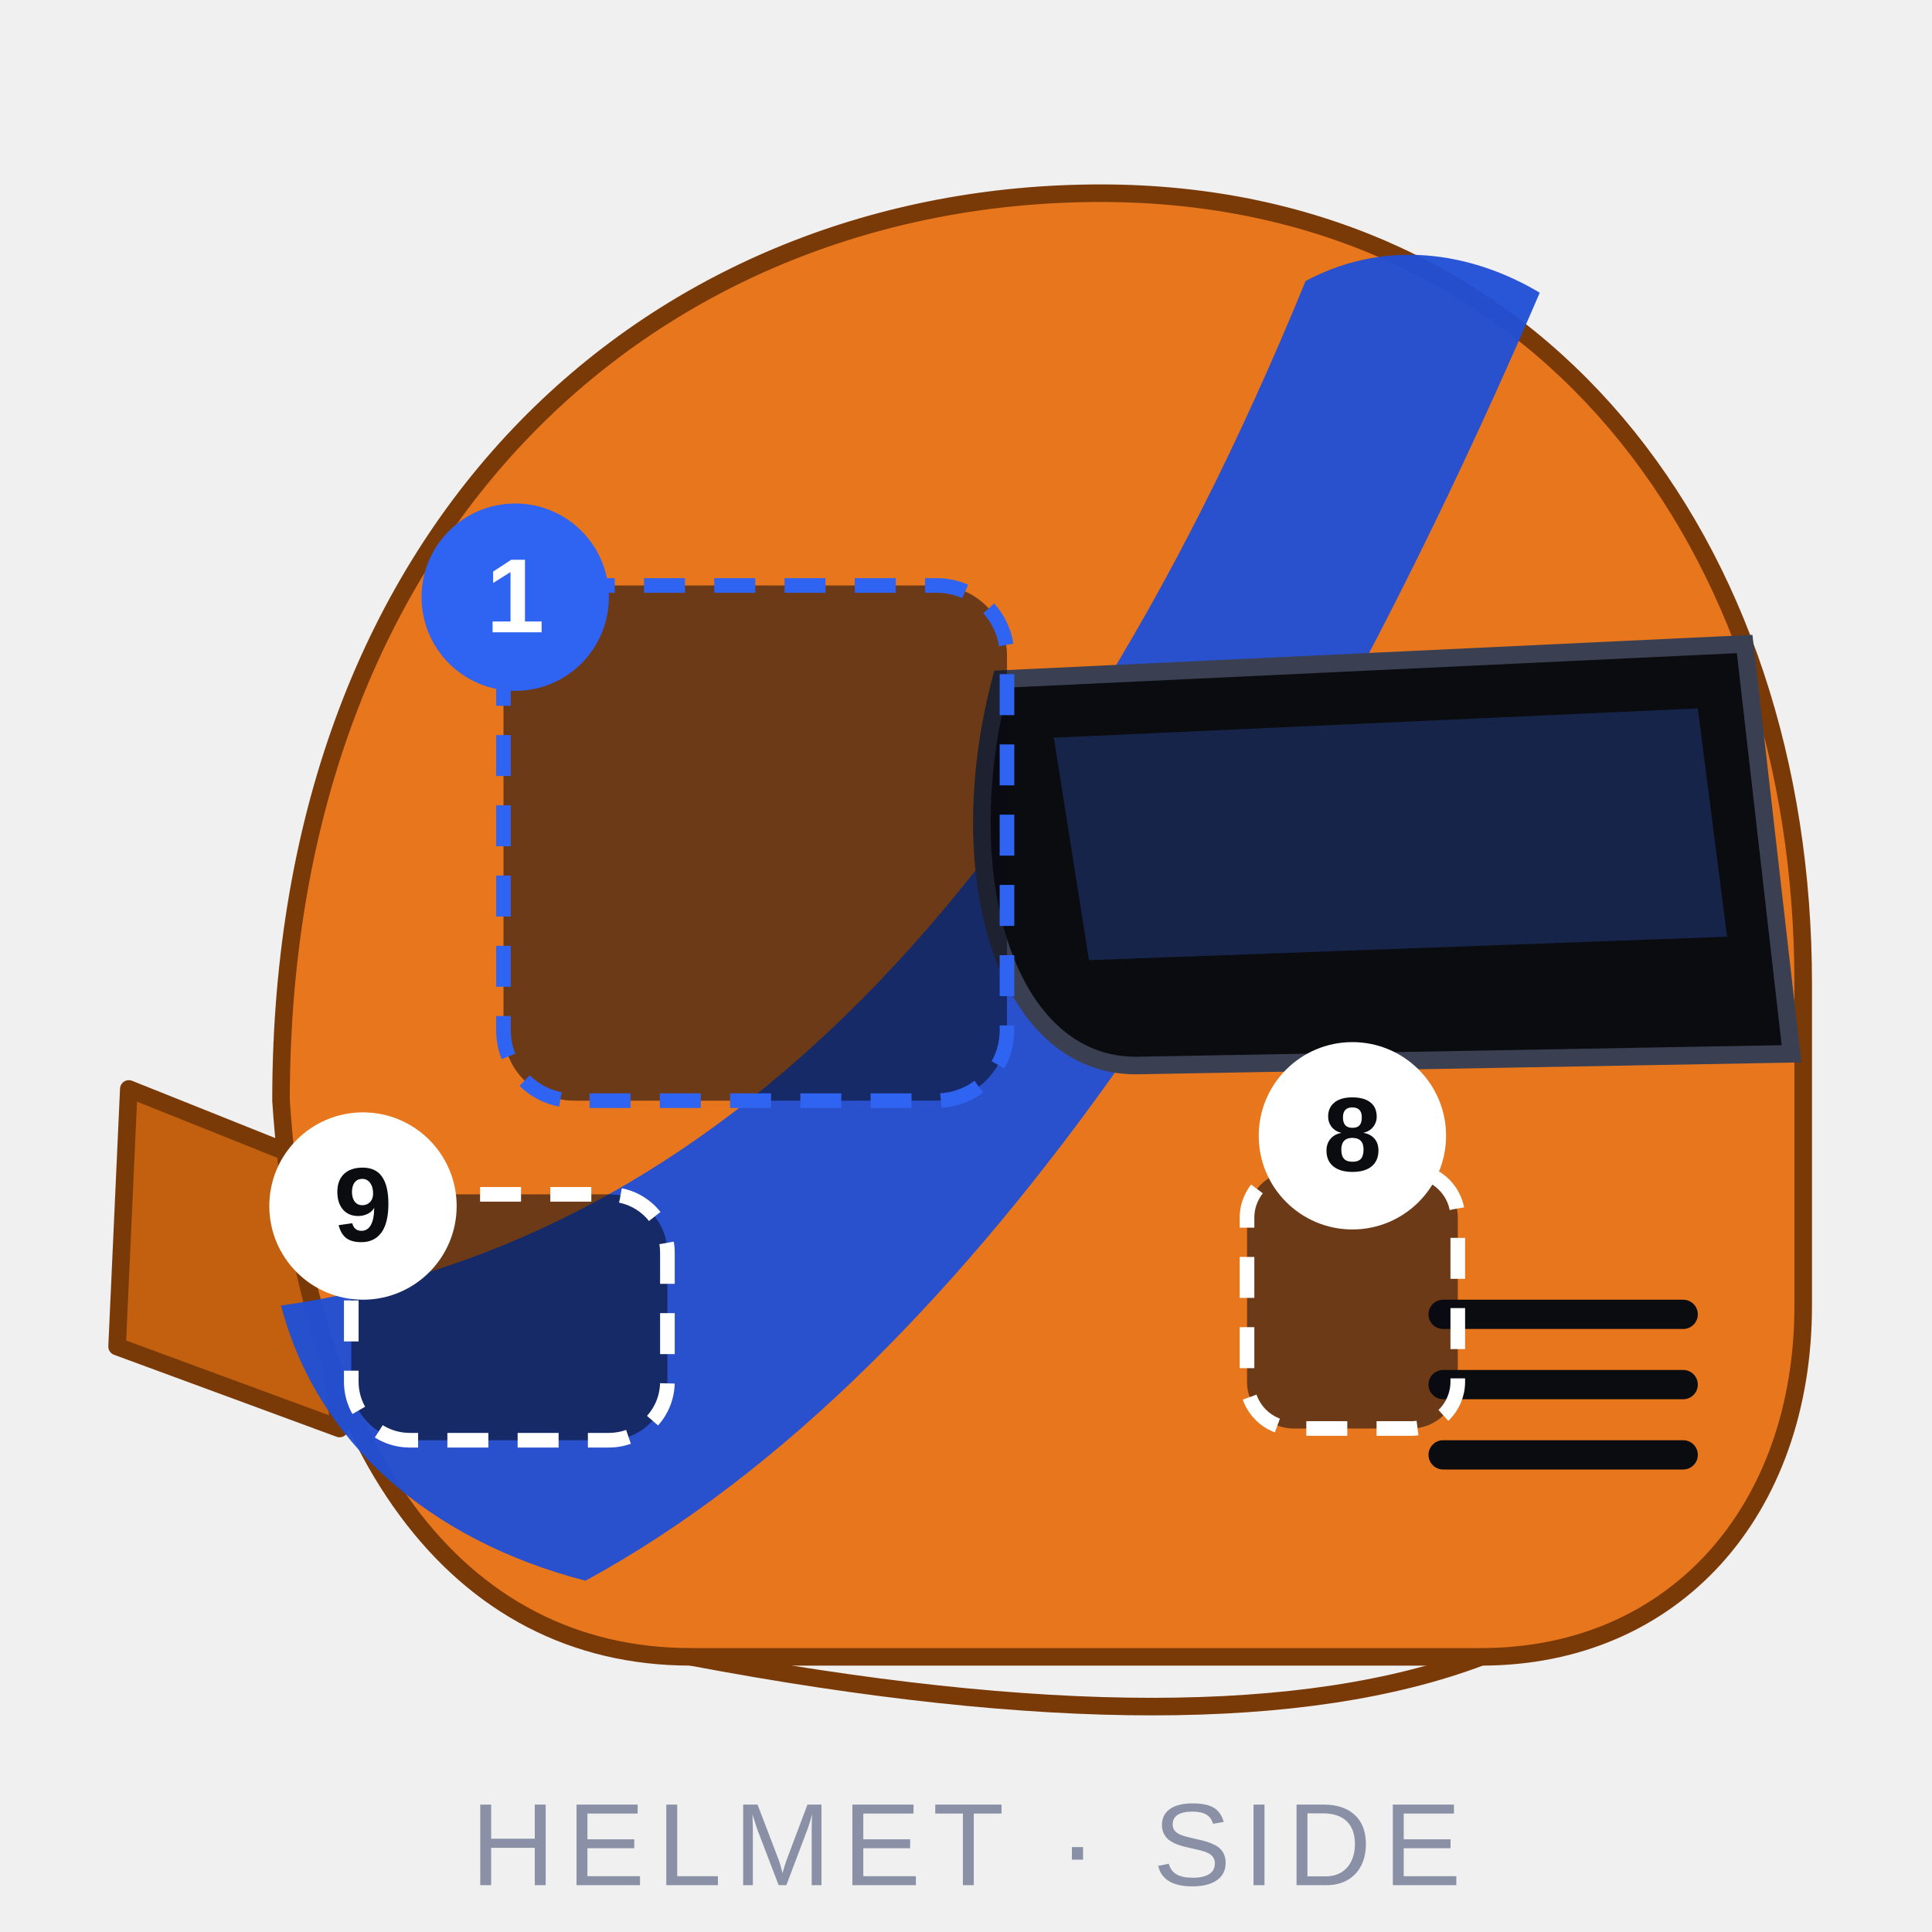
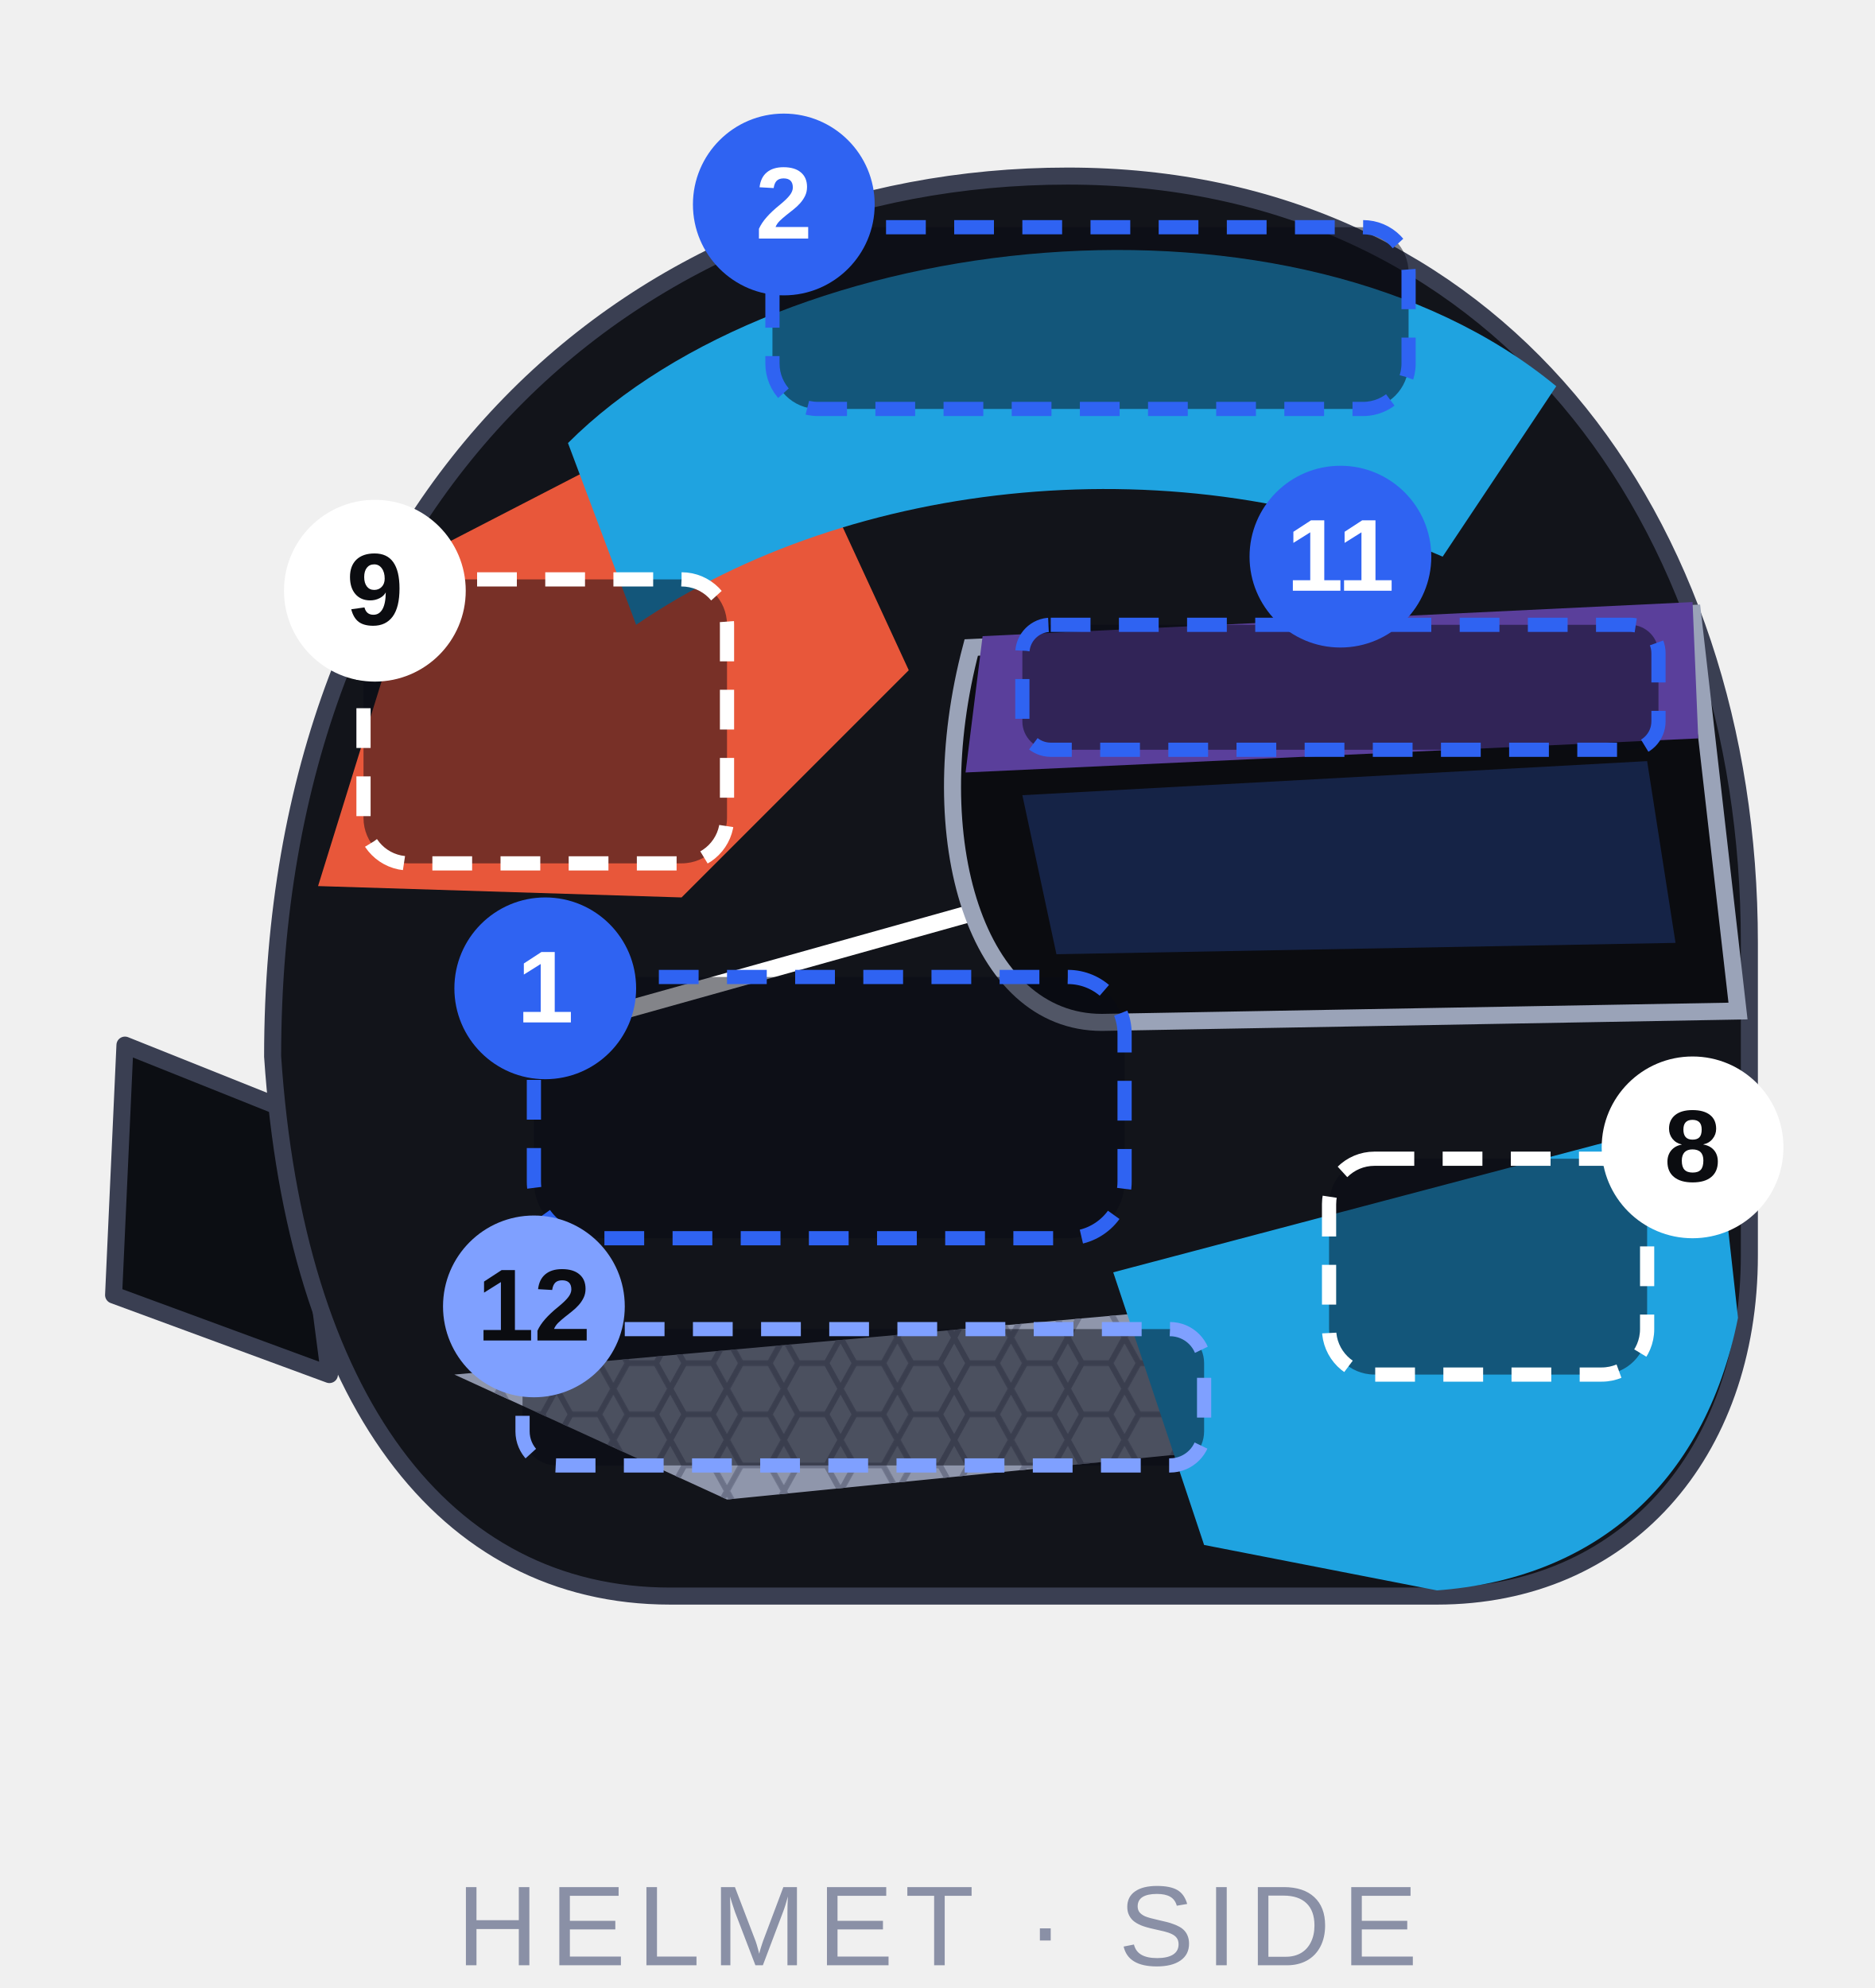
- <svg xmlns="http://www.w3.org/2000/svg" viewBox="0 0 330 330" role="img" aria-label="Helmet side view with sponsor areas 1, 8 and 9">
-   <g transform="translate(8 8)">
-     <path d="M44 190L14 178L12 222L50 236Z" fill="#c2600f" stroke="#7a3a08" stroke-width="3" stroke-linejoin="round" />
-     <path d="M40 180C40 80 105 25 180 25C255 25 300 85 300 160L300 215C300 250 278 275 245 275L110 275C70 275 44 240 40 180Z" fill="#E8761C" stroke="#7a3a08" stroke-width="3" />
-     <path d="M40 215C110 205 170 150 215 40C230 32 245 36 255 42C215 135 160 225 92 262C65 255 46 238 40 215Z" fill="#1F4FD6" opacity=".95" />
-     <path d="M163 108L290 102L298 172L186 174C164 174 154 142 163 108Z" fill="#0b0c10" stroke="#3a3f52" stroke-width="3" />
-     <path d="M172 118L282 113L287 152L178 156Z" fill="#1a2c5c" opacity=".75" />
-     <g fill="#0b0c10">
-       <rect x="236" y="214" width="46" height="5" rx="2.5" />
-       <rect x="236" y="226" width="46" height="5" rx="2.5" />
-       <rect x="236" y="238" width="46" height="5" rx="2.5" />
-     </g>
-     <path d="M110 275Q200 292 245 275" fill="none" stroke="#7a3a08" stroke-width="3" />
+ <svg xmlns="http://www.w3.org/2000/svg" viewBox="0 0 330 350" role="img" aria-label="Helmet side view: areas 1, 2, 8, 9, 11 and 12">
+   <g transform="translate(8 6)">
+     <defs>
+       <pattern id="hx" width="10" height="9" patternUnits="userSpaceOnUse">
+         <path d="M0 4.5L2.5 0H7.5L10 4.5L7.5 9H2.5Z" fill="none" stroke="#6c7288" stroke-width="1" />
+       </pattern>
+     </defs>
+     <path d="M44 190L14 178L12 222L50 236Z" fill="#0c0e13" stroke="#3a3f52" stroke-width="3" stroke-linejoin="round" />
+     <path d="M40 180C40 80 105 25 180 25C255 25 300 85 300 160L300 215C300 250 278 275 245 275L110 275C70 275 44 240 40 180Z" fill="#12141a" stroke="#3a3f52" stroke-width="3" />
+     <path d="M48 150L66 92L128 60L152 112L112 152Z" fill="#E8573A" />
+     <path d="M92 72C130 34 220 24 266 62L246 92C200 72 142 78 104 104Z" fill="#1FA3E0" />
+     <path d="M80 178L180 150L240 162" fill="none" stroke="#fff" stroke-width="3" />
+     <path d="M72 236L206 224L240 246L120 258Z" fill="#8f96ab" />
+     <path d="M72 236L206 224L240 246L120 258Z" fill="url(#hx)" />
+     <path d="M188 218L294 190L298 226C292 256 272 272 245 274L204 266Z" fill="#1FA3E0" />
+     <path d="M163 108L290 102L298 172L186 174C164 174 154 142 163 108Z" fill="#0b0c10" stroke="#9aa3b8" stroke-width="3" />
+     <path d="M172 134L282 128L287 160L178 162Z" fill="#1a2c5c" opacity=".7" />
+     <path d="M165 106L290 100L291 124L162 130Z" fill="#5a3f9b" />
    <g>
-       <rect x="78" y="92" width="86" height="88" rx="12" fill="rgba(8,10,20,.55)" stroke="#2F63F2" stroke-width="2.5" stroke-dasharray="7 5" />
-       <circle cx="80" cy="94" r="16" fill="#2F63F2" />
-       <text x="80" y="100" text-anchor="middle" font-family="Arial" font-weight="700" font-size="18" fill="#fff">1</text>
+       <rect x="128" y="34" width="112" height="32" rx="8" fill="rgba(8,10,20,.5)" stroke="#2F63F2" stroke-width="2.5" stroke-dasharray="7 5" />
+       <circle cx="130" cy="30" r="16" fill="#2F63F2" />
+       <text x="130" y="36" text-anchor="middle" font-family="Arial" font-weight="700" font-size="18" fill="#fff">2</text>
    </g>
    <g>
-       <rect x="205" y="192" width="36" height="44" rx="8" fill="rgba(8,10,20,.55)" stroke="#FFFFFF" stroke-width="2.5" stroke-dasharray="7 5" />
-       <circle cx="223" cy="186" r="16" fill="#FFFFFF" />
-       <text x="223" y="192" text-anchor="middle" font-family="Arial" font-weight="700" font-size="18" fill="#0b0c10">8</text>
+       <rect x="56" y="96" width="64" height="50" rx="8" fill="rgba(8,10,20,.5)" stroke="#FFFFFF" stroke-width="2.5" stroke-dasharray="7 5" />
+       <circle cx="58" cy="98" r="16" fill="#FFFFFF" />
+       <text x="58" y="104" text-anchor="middle" font-family="Arial" font-weight="700" font-size="18" fill="#0b0c10">9</text>
    </g>
    <g>
-       <rect x="52" y="196" width="54" height="42" rx="10" fill="rgba(8,10,20,.55)" stroke="#FFFFFF" stroke-width="2.5" stroke-dasharray="7 5" />
-       <circle cx="54" cy="198" r="16" fill="#FFFFFF" />
-       <text x="54" y="204" text-anchor="middle" font-family="Arial" font-weight="700" font-size="18" fill="#0b0c10">9</text>
+       <rect x="86" y="166" width="104" height="46" rx="10" fill="rgba(8,10,20,.5)" stroke="#2F63F2" stroke-width="2.5" stroke-dasharray="7 5" />
+       <circle cx="88" cy="168" r="16" fill="#2F63F2" />
+       <text x="88" y="174" text-anchor="middle" font-family="Arial" font-weight="700" font-size="18" fill="#fff">1</text>
+     </g>
+     <g>
+       <rect x="84" y="228" width="120" height="24" rx="6" fill="rgba(8,10,20,.5)" stroke="#7FA0FF" stroke-width="2.5" stroke-dasharray="7 5" />
+       <circle cx="86" cy="224" r="16" fill="#7FA0FF" />
+       <text x="86" y="230" text-anchor="middle" font-family="Arial" font-weight="700" font-size="18" fill="#0b0c10">12</text>
+     </g>
+     <g>
+       <rect x="226" y="198" width="56" height="38" rx="8" fill="rgba(8,10,20,.5)" stroke="#FFFFFF" stroke-width="2.5" stroke-dasharray="7 5" />
+       <circle cx="290" cy="196" r="16" fill="#FFFFFF" />
+       <text x="290" y="202" text-anchor="middle" font-family="Arial" font-weight="700" font-size="18" fill="#0b0c10">8</text>
+     </g>
+     <g>
+       <rect x="172" y="104" width="112" height="22" rx="5" fill="rgba(8,10,20,.5)" stroke="#2F63F2" stroke-width="2.5" stroke-dasharray="7 5" />
+       <circle cx="228" cy="92" r="16" fill="#2F63F2" />
+       <text x="228" y="98" text-anchor="middle" font-family="Arial" font-weight="700" font-size="18" fill="#fff">11</text>
    </g>
  </g>
-   <text x="165" y="322" font-family="Arial" font-size="20" letter-spacing="2" fill="#8a90a6" text-anchor="middle">HELMET · SIDE</text>
+   <text x="165" y="346" font-family="Arial" font-size="20" letter-spacing="2" fill="#8a90a6" text-anchor="middle">HELMET · SIDE</text>
</svg>
